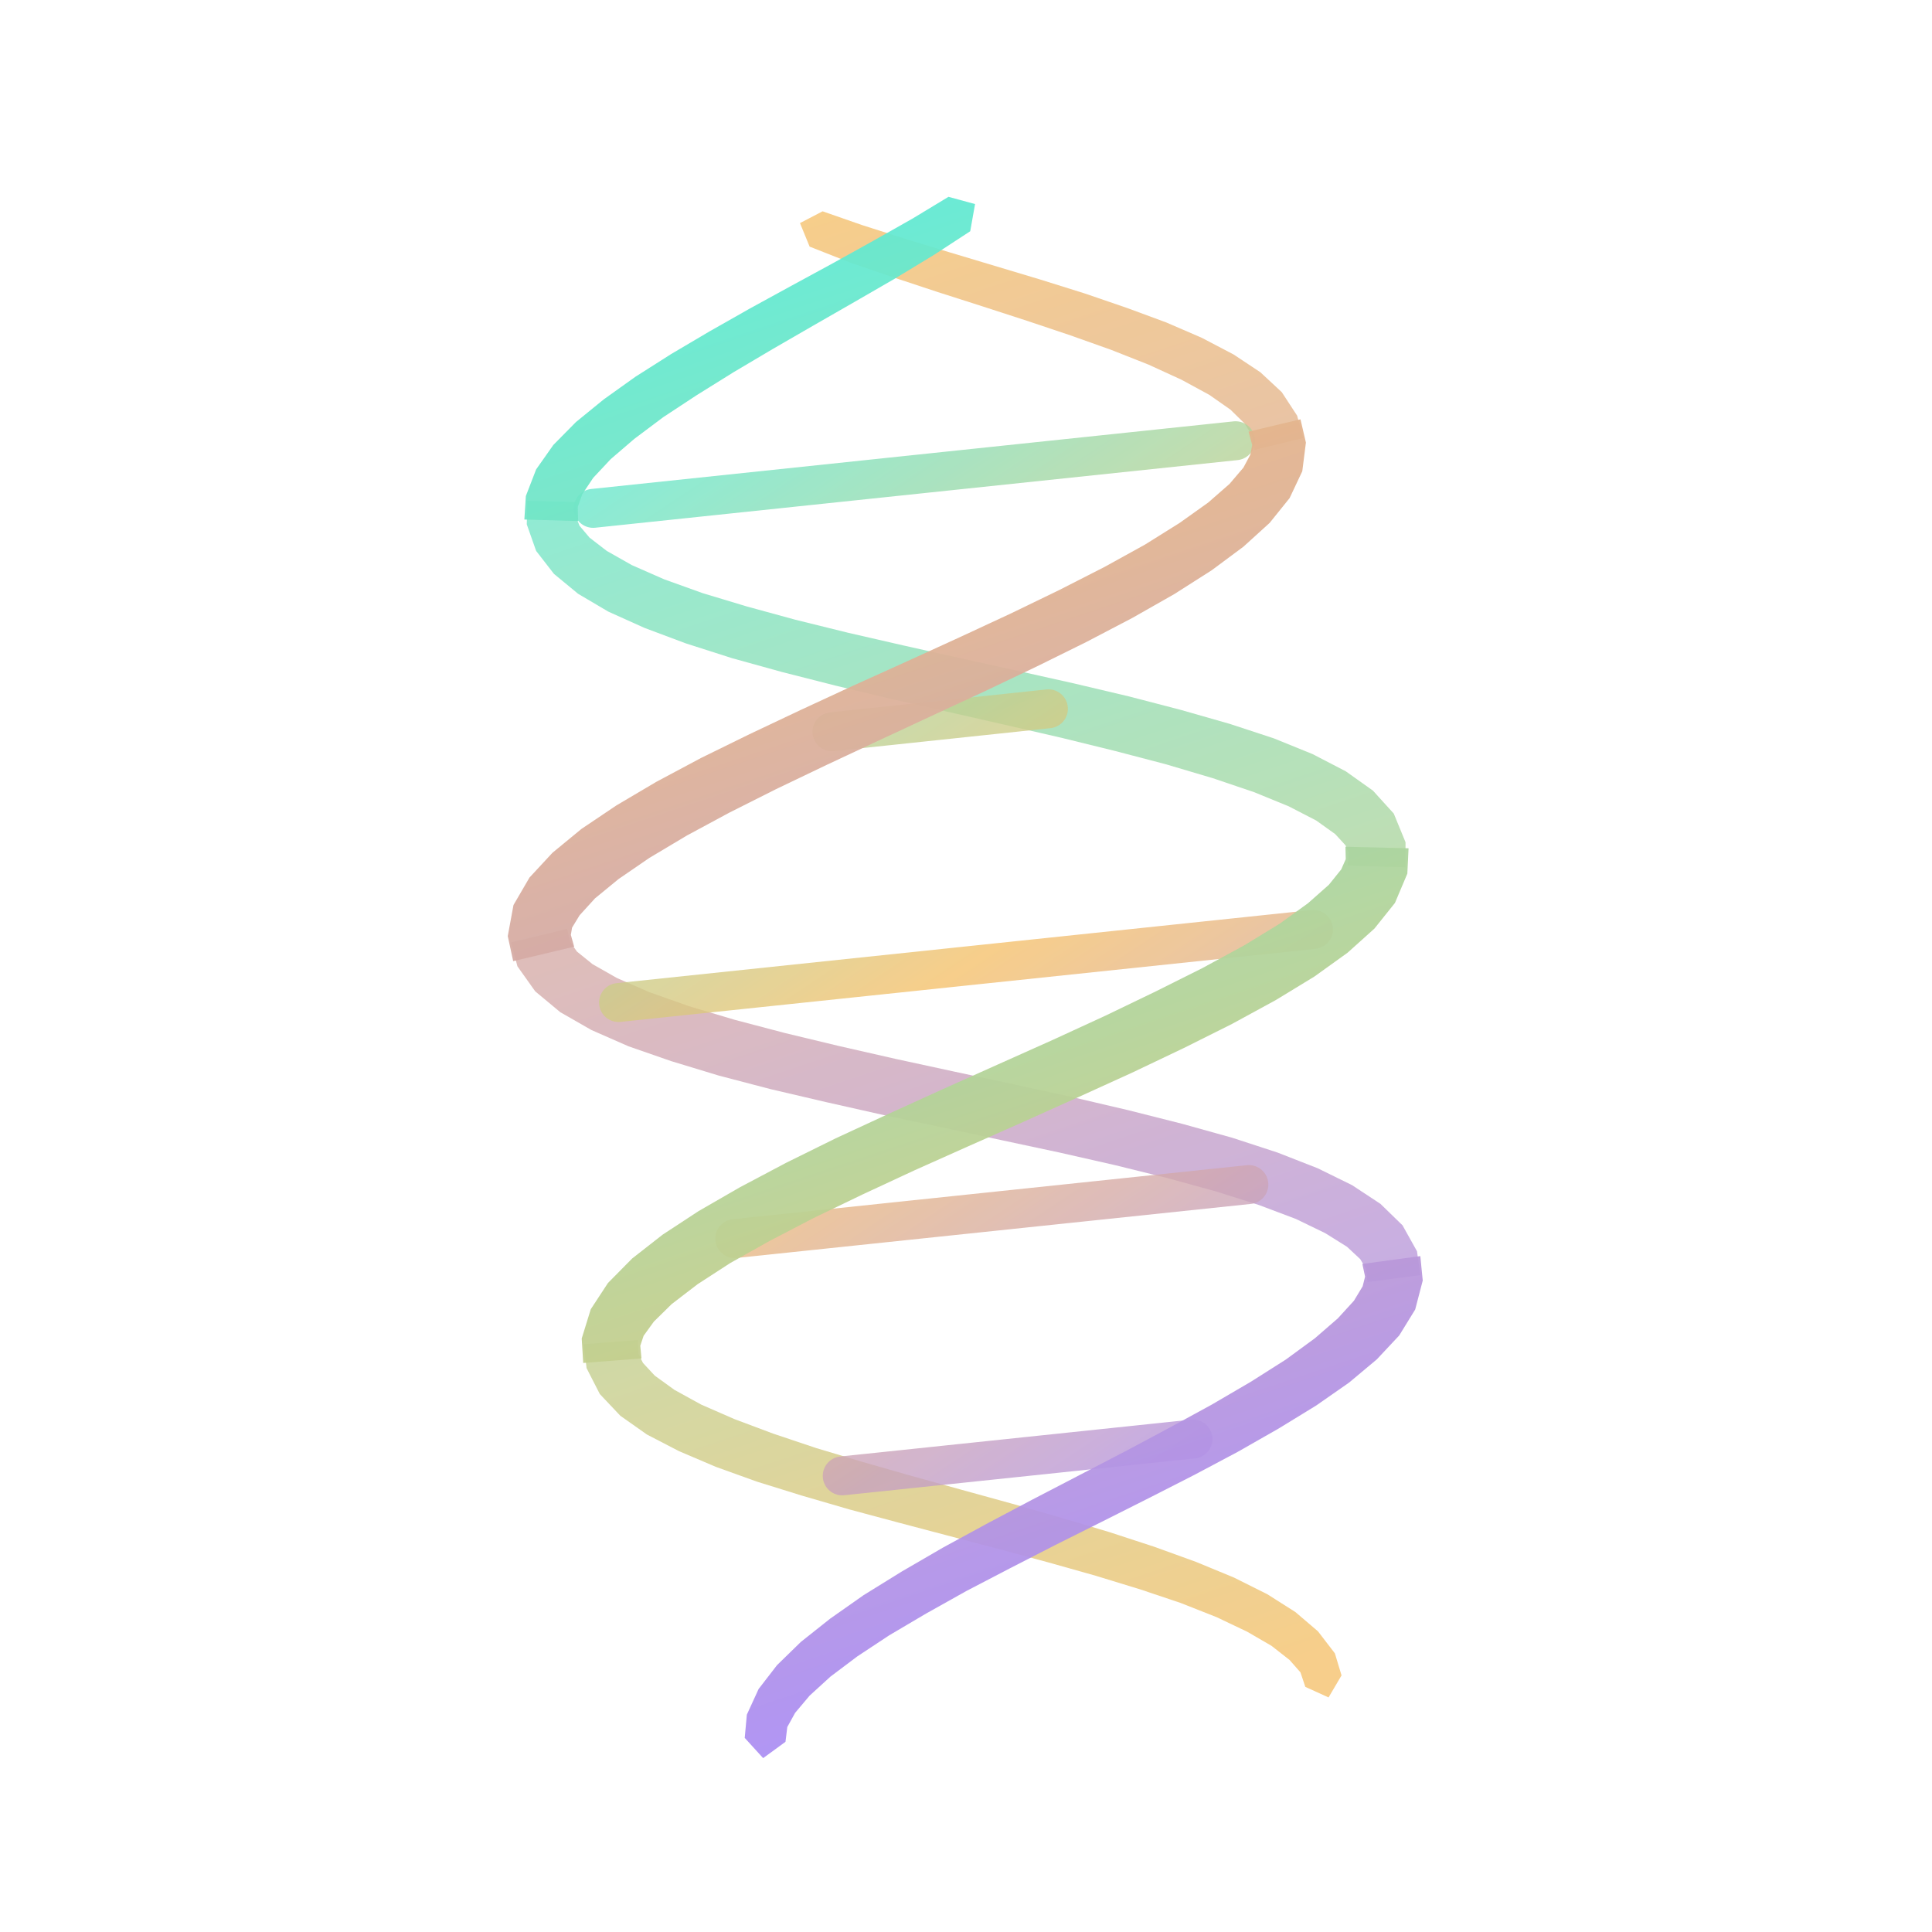
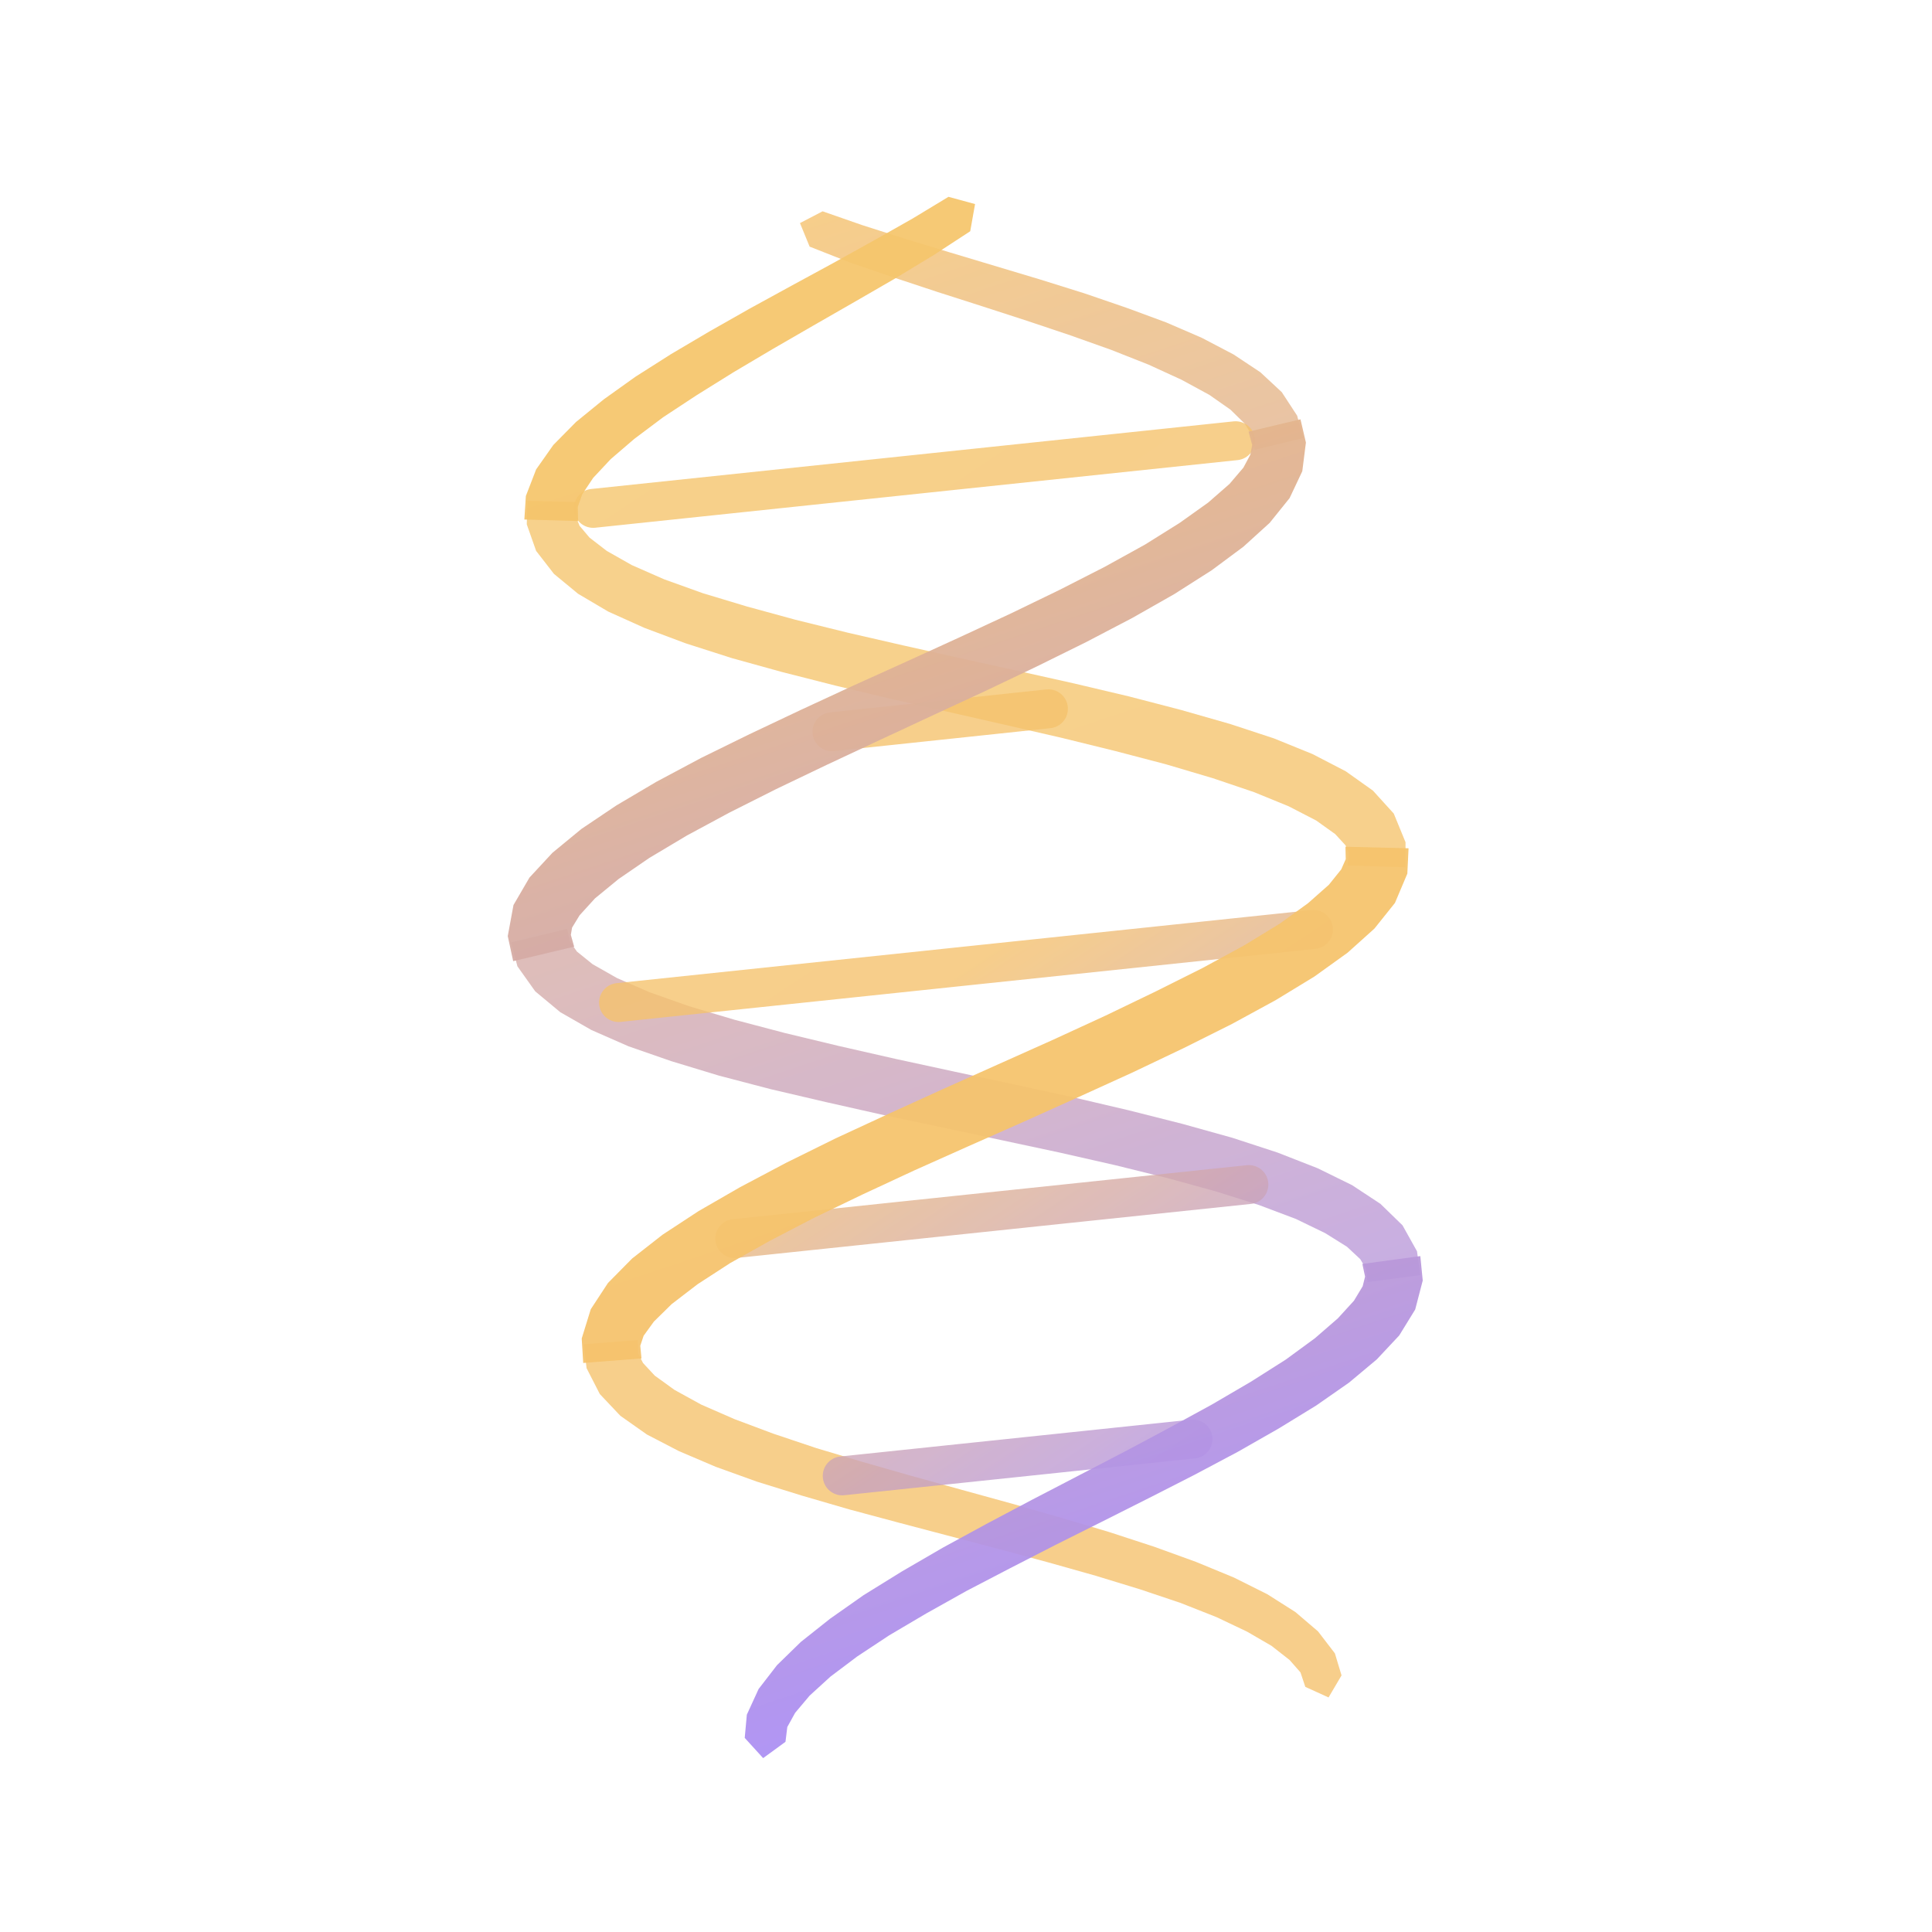
<svg xmlns="http://www.w3.org/2000/svg" viewBox="0 0 64 64" fill="none">
  <defs>
    <linearGradient id="fav-grad0" x1="24" y1="8" x2="40" y2="56" gradientUnits="userSpaceOnUse" color-interpolation="sRGB">
-       <stop offset="0%" stop-color="#5eead4" />
+       <stop offset="0%" stop-color="#f5c56b" />
      <stop offset="100%" stop-color="#f5c16c" />
    </linearGradient>
    <linearGradient id="fav-grad1" x1="24" y1="8" x2="40" y2="56" gradientUnits="userSpaceOnUse" color-interpolation="sRGB">
      <stop offset="0%" stop-color="#f5c16c" />
      <stop offset="100%" stop-color="#a78bfa" />
    </linearGradient>
    <linearGradient id="fav-rung" x1="20" y1="14" x2="44" y2="50" gradientUnits="userSpaceOnUse" color-interpolation="sRGB">
-       <stop offset="0%" stop-color="#5eead4" />
+       <stop offset="0%" stop-color="#f5c56b" />
      <stop offset="50%" stop-color="#f5c16c" />
      <stop offset="100%" stop-color="#a78bfa" />
    </linearGradient>
  </defs>
  <path d="M16.93 31.22L17.14 32.01L17.73 32.84L18.56 33.53L19.59 34.12L20.82 34.66L22.23 35.15L23.81 35.63L25.53 36.08L27.37 36.51L29.28 36.94L31.23 37.35L33.18 37.77L35.10 38.18L36.95 38.60L38.69 39.03L40.29 39.47L41.71 39.92L42.93 40.38L43.90 40.85L44.62 41.30L45.06 41.71L45.25 42.03L45.30 42.47L47.05 42.24L46.94 41.45L46.46 40.59L45.73 39.88L44.79 39.26L43.65 38.70L42.32 38.18L40.82 37.69L39.17 37.23L37.39 36.78L35.51 36.34L33.58 35.92L31.62 35.50L29.68 35.08L27.79 34.65L26.00 34.22L24.33 33.78L22.82 33.33L21.52 32.87L20.44 32.40L19.63 31.94L19.11 31.52L18.88 31.19L18.79 30.77L16.93 31.22Z" fill="url(#fav-grad1)" opacity="0.78" />
  <path d="M17.47 16.59L17.45 17.37L17.76 18.25L18.35 19.01L19.15 19.67L20.15 20.26L21.35 20.80L22.71 21.31L24.24 21.80L25.90 22.26L27.67 22.71L29.51 23.15L31.40 23.58L33.29 24.01L35.16 24.44L36.95 24.88L38.63 25.32L40.18 25.78L41.54 26.24L42.69 26.71L43.60 27.18L44.23 27.63L44.57 28.00L44.68 28.25L44.64 28.67L46.56 28.73L46.56 27.90L46.17 26.95L45.48 26.19L44.58 25.55L43.48 24.98L42.20 24.46L40.74 23.98L39.13 23.52L37.40 23.07L35.58 22.64L33.70 22.22L31.80 21.80L29.92 21.38L28.09 20.96L26.35 20.53L24.74 20.09L23.28 19.65L22.00 19.19L20.93 18.72L20.10 18.25L19.53 17.81L19.20 17.42L19.07 17.10L19.09 16.63L17.47 16.59Z" fill="url(#fav-grad0)" opacity="0.78" />
  <path d="M19.34 44.53L19.43 45.32L19.87 46.18L20.55 46.90L21.43 47.52L22.49 48.07L23.71 48.59L25.07 49.08L26.55 49.54L28.13 50.00L29.77 50.44L31.44 50.88L33.11 51.32L34.74 51.76L36.30 52.20L37.77 52.65L39.11 53.10L40.30 53.57L41.31 54.05L42.12 54.52L42.72 54.99L43.08 55.40L43.24 55.88L44.01 56.23L44.44 55.50L44.22 54.77L43.66 54.04L42.91 53.40L41.98 52.81L40.88 52.26L39.62 51.74L38.24 51.24L36.74 50.75L35.16 50.28L33.52 49.81L31.85 49.35L30.19 48.89L28.58 48.43L27.04 47.97L25.61 47.49L24.33 47.01L23.23 46.53L22.34 46.04L21.69 45.57L21.30 45.15L21.14 44.83L21.13 44.39L19.34 44.53Z" fill="url(#fav-grad0)" opacity="0.79" />
  <path d="M26.82 8.17L28.14 8.69L29.57 9.18L31.05 9.67L32.55 10.15L34.03 10.63L35.46 11.11L36.81 11.59L38.05 12.08L39.14 12.58L40.06 13.08L40.76 13.57L41.23 14.03L41.47 14.42L41.56 14.90L43.17 14.51L42.97 13.77L42.46 12.99L41.75 12.33L40.86 11.74L39.81 11.19L38.63 10.68L37.33 10.20L35.93 9.72L34.46 9.26L32.96 8.81L31.46 8.36L29.98 7.91L28.57 7.46L27.25 7.00L26.50 7.39L26.82 8.17Z" fill="url(#fav-grad1)" opacity="0.79" />
  <path d="M24.34 41.03L41.37 39.24" fill="none" stroke="url(#fav-rung)" stroke-width="1.29" stroke-linecap="round" opacity="0.79" />
  <path d="M27.90 48.89L39.52 47.67" fill="none" stroke="url(#fav-rung)" stroke-width="1.29" stroke-linecap="round" opacity="0.79" />
  <path d="M34.73 23.48L27.56 24.24" fill="none" stroke="url(#fav-rung)" stroke-width="1.29" stroke-linecap="round" opacity="0.79" />
  <path d="M19.65 16.84L40.93 14.60" fill="none" stroke="url(#fav-rung)" stroke-width="1.29" stroke-linecap="round" opacity="0.79" />
  <path d="M43.51 30.79L20.49 33.21" fill="none" stroke="url(#fav-rung)" stroke-width="1.29" stroke-linecap="round" opacity="0.79" />
  <path d="M31.42 6.52L30.23 7.24L28.94 7.97L27.59 8.72L26.21 9.47L24.84 10.22L23.50 10.98L22.23 11.73L21.05 12.48L20.00 13.23L19.08 13.98L18.33 14.74L17.76 15.55L17.42 16.43L17.37 17.21L19.15 17.26L19.14 16.79L19.29 16.37L19.65 15.83L20.23 15.21L21.01 14.54L21.97 13.82L23.08 13.09L24.30 12.33L25.60 11.56L26.95 10.78L28.31 10.00L29.66 9.22L30.96 8.43L32.14 7.66L32.30 6.76L31.42 6.52Z" fill="url(#fav-grad0)" opacity="0.93" />
  <path d="M45.13 41.87L45.22 42.29L45.14 42.61L44.85 43.09L44.32 43.67L43.56 44.33L42.59 45.04L41.44 45.77L40.14 46.53L38.73 47.30L37.25 48.09L35.73 48.88L34.19 49.68L32.68 50.48L31.23 51.27L29.87 52.06L28.61 52.84L27.50 53.62L26.53 54.39L25.74 55.16L25.13 55.95L24.74 56.80L24.67 57.57L25.28 58.24L26.02 57.70L26.08 57.21L26.34 56.74L26.82 56.17L27.51 55.54L28.40 54.87L29.46 54.17L30.68 53.45L32.02 52.70L33.46 51.95L34.96 51.18L36.50 50.41L38.05 49.63L39.56 48.86L41.01 48.09L42.36 47.32L43.60 46.56L44.69 45.80L45.61 45.03L46.35 44.24L46.88 43.38L47.13 42.42L47.05 41.61L45.13 41.87Z" fill="url(#fav-grad1)" opacity="0.93" />
  <path d="M41.36 14.30L41.48 14.74L41.42 15.06L41.19 15.49L40.73 16.03L40.02 16.65L39.08 17.32L37.93 18.04L36.59 18.78L35.10 19.54L33.49 20.32L31.79 21.11L30.04 21.91L28.27 22.71L26.52 23.52L24.83 24.32L23.22 25.11L21.74 25.90L20.42 26.68L19.26 27.46L18.30 28.25L17.54 29.07L17.01 29.98L16.82 31.01L17.00 31.84L19.02 31.36L18.91 30.97L18.95 30.73L19.20 30.32L19.71 29.76L20.49 29.12L21.51 28.42L22.75 27.68L24.16 26.92L25.71 26.14L27.38 25.34L29.11 24.53L30.87 23.71L32.62 22.90L34.34 22.08L35.98 21.27L37.51 20.47L38.90 19.68L40.14 18.89L41.19 18.11L42.06 17.32L42.72 16.50L43.14 15.61L43.26 14.66L43.08 13.89L41.36 14.30Z" fill="url(#fav-grad1)" opacity="0.94" />
  <path d="M44.57 28.05L44.58 28.46L44.43 28.80L44.02 29.31L43.33 29.92L42.39 30.60L41.21 31.32L39.83 32.07L38.29 32.84L36.63 33.64L34.87 34.45L33.06 35.26L31.23 36.08L29.43 36.90L27.68 37.71L26.04 38.52L24.51 39.33L23.14 40.12L21.95 40.90L20.94 41.69L20.14 42.50L19.57 43.37L19.27 44.34L19.32 45.15L21.25 45.00L21.21 44.58L21.32 44.25L21.66 43.78L22.25 43.20L23.11 42.54L24.19 41.84L25.49 41.11L26.95 40.35L28.57 39.57L30.29 38.77L32.08 37.97L33.91 37.16L35.73 36.34L37.51 35.53L39.21 34.72L40.81 33.92L42.26 33.13L43.54 32.35L44.64 31.56L45.53 30.76L46.21 29.91L46.62 28.94L46.66 28.10L44.57 28.05Z" fill="url(#fav-grad0)" opacity="0.94" />
</svg>
